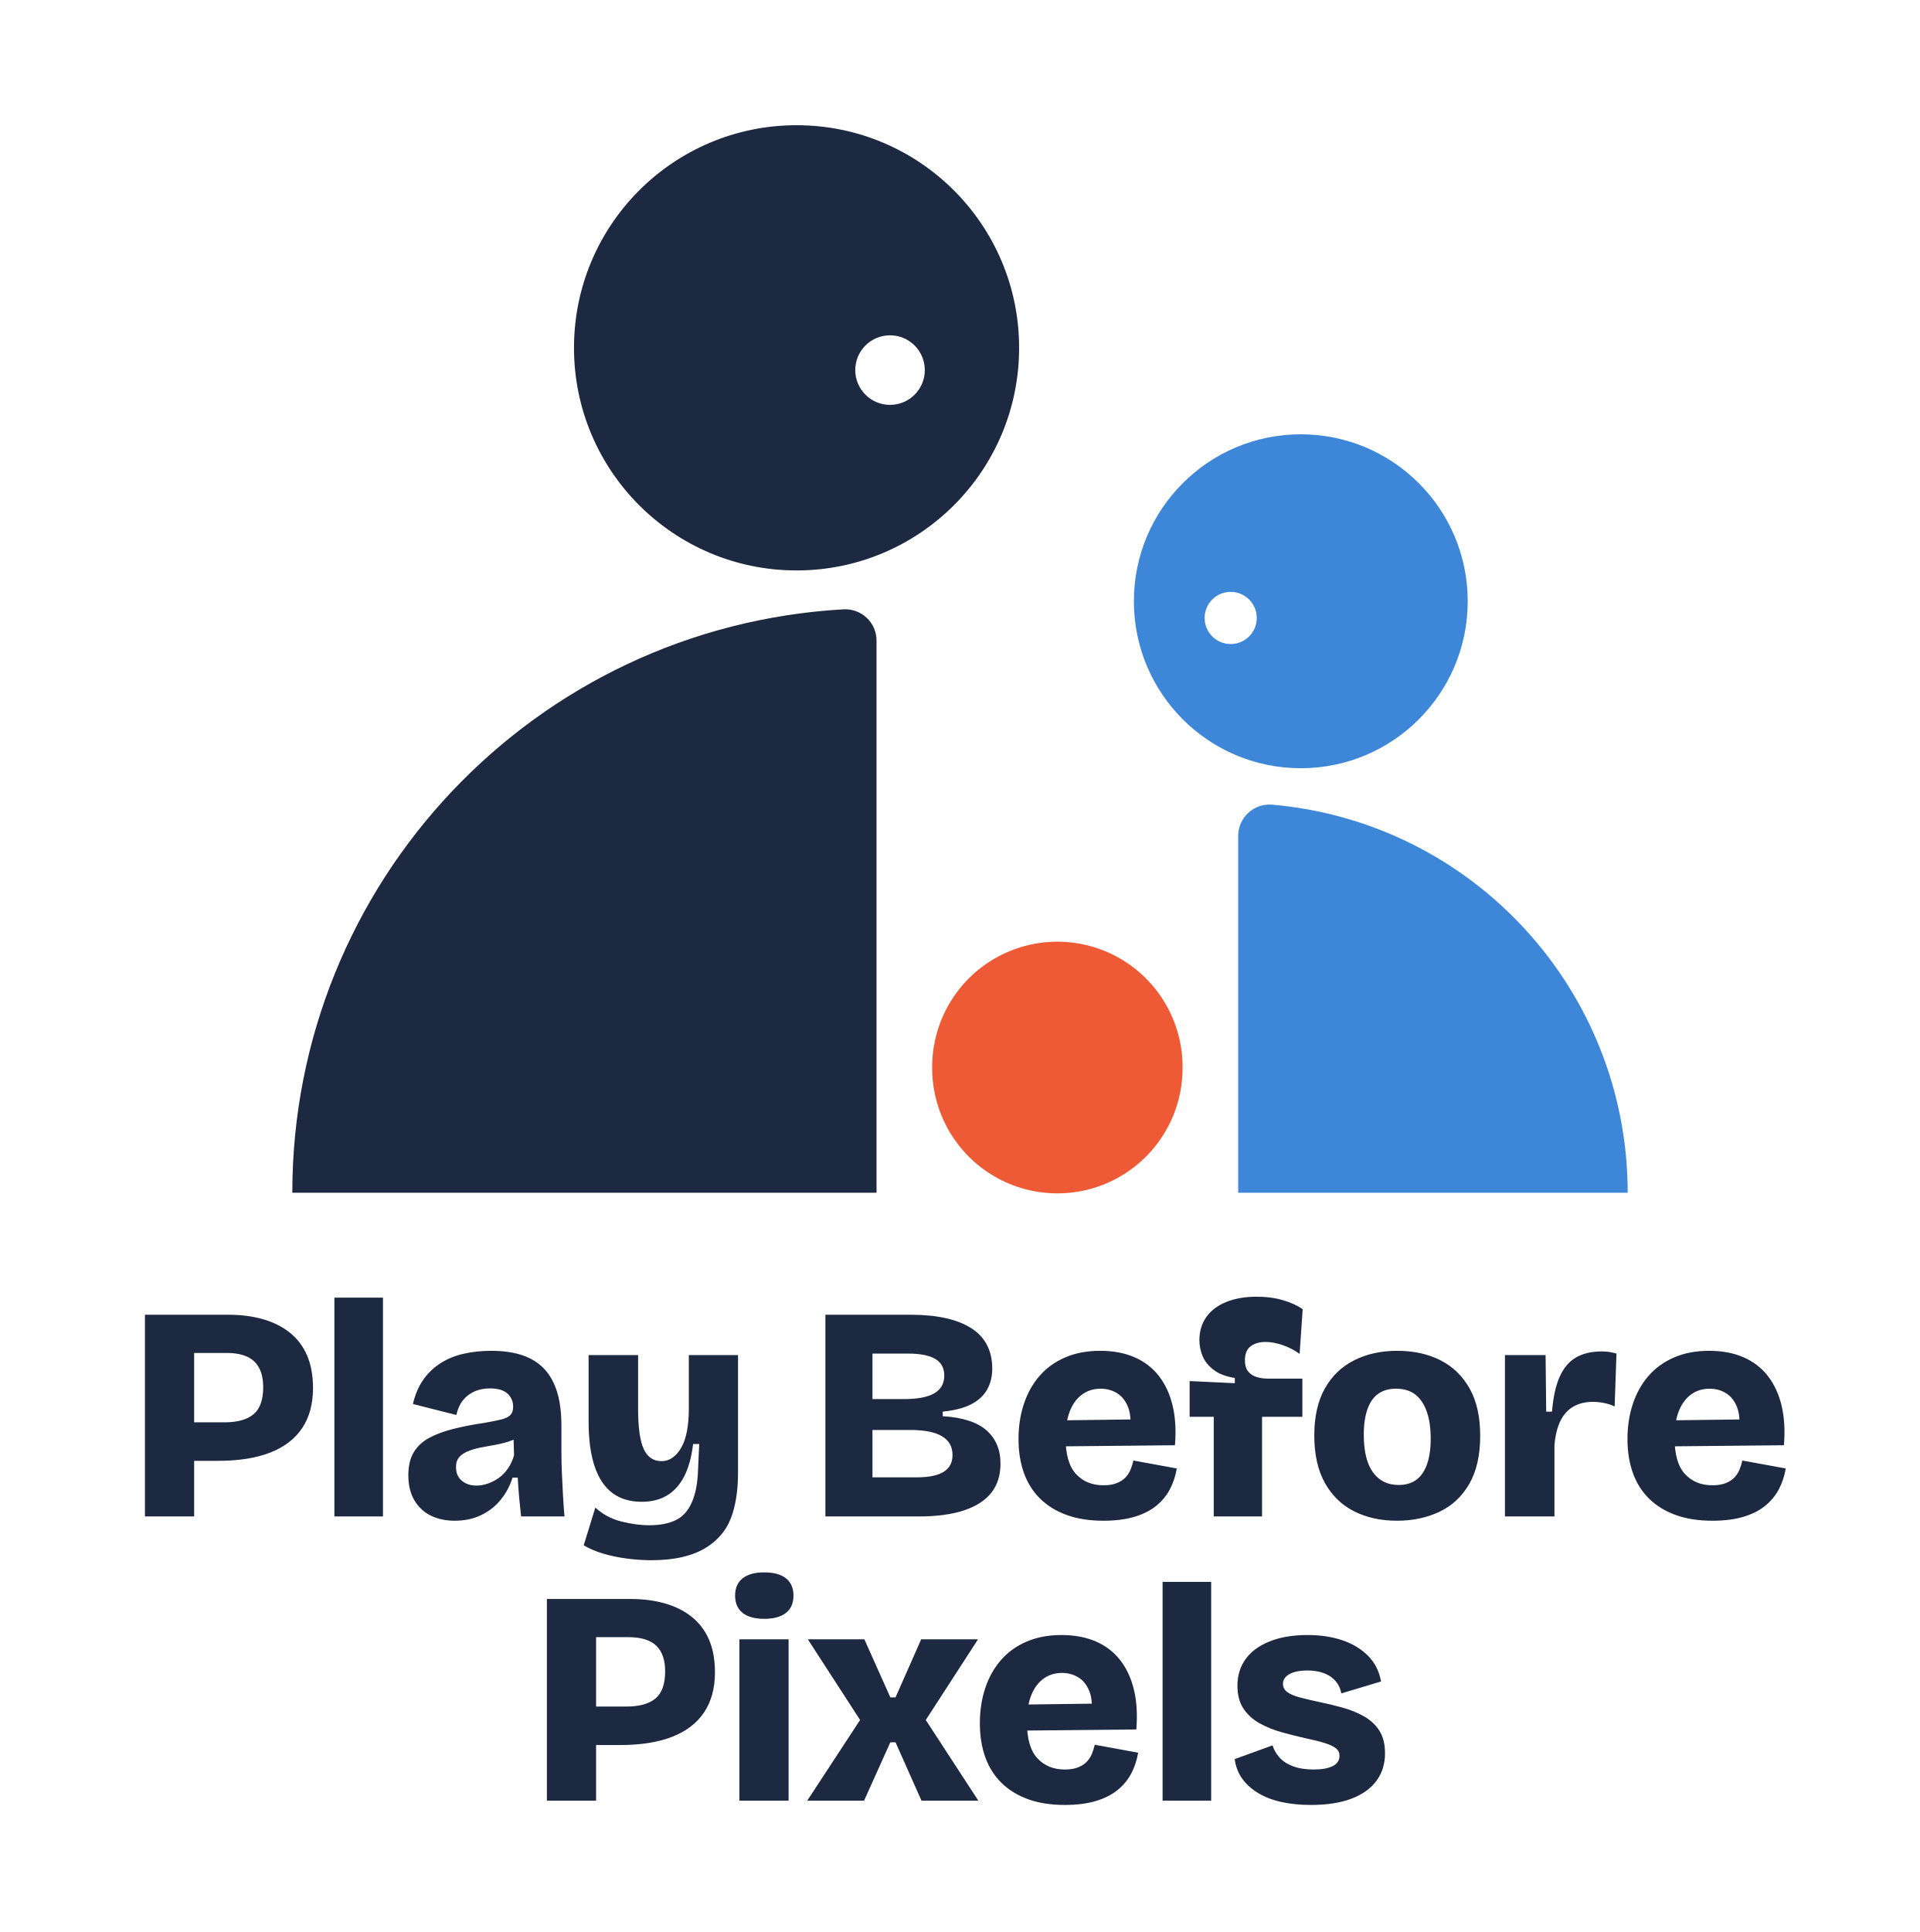
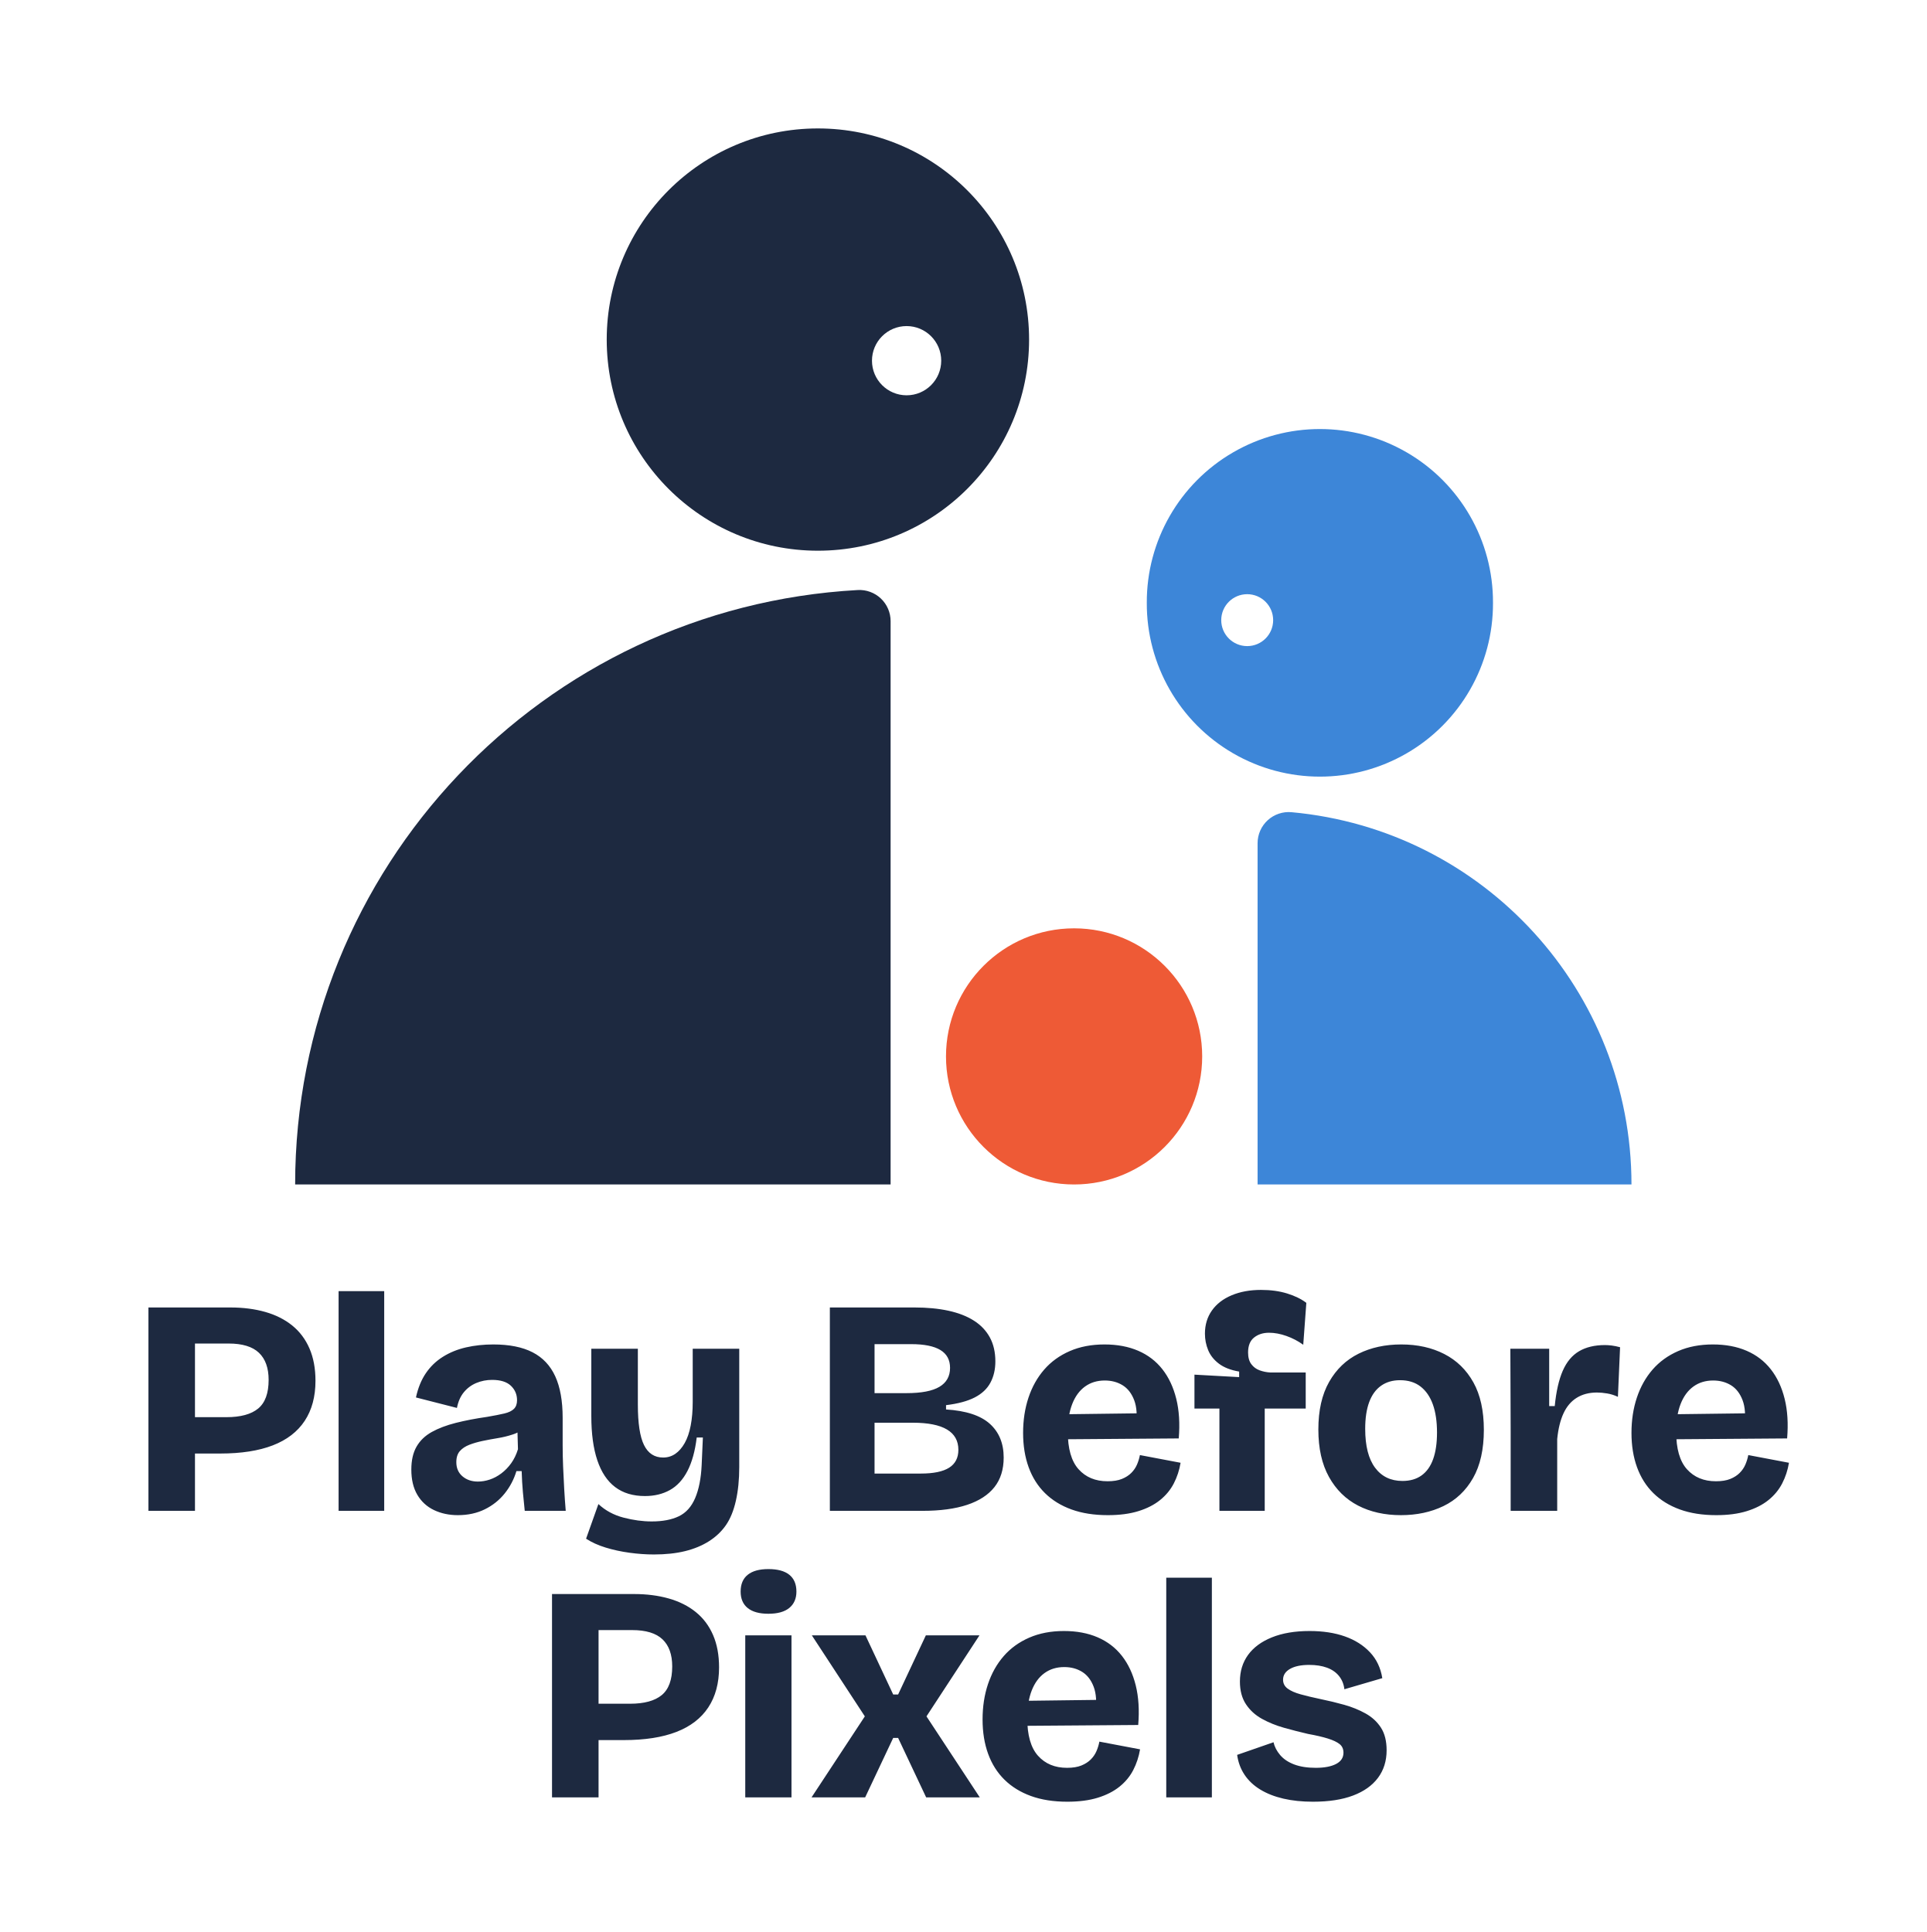
- <svg xmlns="http://www.w3.org/2000/svg" viewBox="-409.73 -409.73 6282.45 6321.71" width="994" height="1000" role="img" aria-label="Play Before Pixels">
-   <path class="a" fill="#1D2940" d="M2458.35 3493.06V1686.34A102.43 102.43 0 0 0 2350.12 1584.08A1912.05 1912.05 0 0 0 546.3 3493.06ZM1468.18 728.4A728.4 728.4 0 1 1 2924.98 728.4A728.4 728.4 0 1 1 1468.18 728.4ZM2388.7 801.24A113.81 113.81 0 1 0 2616.32 801.24A113.81 113.81 0 1 0 2388.7 801.24Z" />
-   <path class="c" fill="#3D86D8" d="M3642 3493.06V2325.27A102.43 102.43 0 0 1 3753.38 2223.24A1274.7 1274.7 0 0 1 4916.7 3493.06ZM3300.56 1557.68A546.3 546.3 0 1 1 4393.16 1557.68A546.3 546.3 0 1 1 3300.56 1557.68ZM3532.06 1612.31A85.36 85.36 0 1 0 3702.78 1612.31A85.36 85.36 0 1 0 3532.06 1612.31Z" />
-   <path class="b" fill="#EE5A36" d="M2640.45 3083.34A409.73 409.73 0 1 1 3459.9 3083.34A409.73 409.73 0 1 1 2640.45 3083.34Z" />
-   <path class="t" fill="#1D2940" d="M182 4370.26V4244.26H324Q388 4244.26 419.5 4217.76Q451 4191.26 451 4129.26Q451 4073.26 422 4045.26Q393 4017.26 331 4017.26H182V3892.26H337Q399 3892.26 450 3906.76Q501 3921.26 538 3950.76Q575 3980.26 594.5 4025.26Q614 4070.26 614 4132.26Q614 4210.26 578.5 4263.26Q543 4316.26 474 4343.26Q405 4370.26 303 4370.26ZM64 4552.26V3892.26H225V4552.26ZM684 4552.26V3836.26H843V4552.26ZM1078 4566.26Q1034 4566.26 1000 4549.76Q966 4533.26 946 4499.76Q926 4466.26 926 4417.26Q926 4371.26 944 4341.76Q962 4312.26 995 4294.76Q1028 4277.26 1073.5 4265.76Q1119 4254.26 1174 4246.26Q1208 4240.26 1229 4235.26Q1250 4230.26 1259.5 4220.76Q1269 4211.26 1269 4193.26Q1269 4167.26 1250.5 4150.26Q1232 4133.26 1193 4133.26Q1166 4133.26 1143.5 4142.76Q1121 4152.26 1105.5 4171.26Q1090 4190.26 1083 4220.26L941 4184.26Q952 4137.26 975 4104.76Q998 4072.26 1031.5 4050.76Q1065 4029.26 1107.5 4019.76Q1150 4010.26 1197 4010.26Q1277 4010.26 1327.5 4036.76Q1378 4063.26 1402.5 4117.26Q1427 4171.26 1427 4254.26V4337.26Q1427 4373.26 1428.5 4408.76Q1430 4444.26 1432 4480.26Q1434 4516.26 1437 4552.26H1295Q1292 4526.26 1289 4493.26Q1286 4460.26 1284 4425.26H1267Q1255 4464.26 1229 4496.76Q1203 4529.26 1164.5 4547.76Q1126 4566.26 1078 4566.26ZM1149 4451.26Q1167 4451.26 1186 4444.76Q1205 4438.26 1222 4426.26Q1239 4414.26 1252 4395.26Q1265 4376.26 1272 4352.26L1270 4284.26L1292 4288.26Q1276 4300.26 1254 4307.26Q1232 4314.26 1208.5 4318.26Q1185 4322.26 1162.5 4326.76Q1140 4331.26 1121.5 4338.76Q1103 4346.26 1092.5 4358.26Q1082 4370.26 1082 4391.26Q1082 4419.26 1101 4435.26Q1120 4451.26 1149 4451.26ZM1722 4695.46Q1684 4695.46 1643 4690.26Q1602 4685.06 1565 4674.26Q1528 4663.46 1500 4646.66L1538 4523.26Q1574 4556.26 1622.5 4568.66Q1671 4581.06 1715 4581.06Q1767 4581.06 1801.5 4564.16Q1836 4547.26 1854 4505.76Q1872 4464.26 1874 4403.26L1878 4315.26H1858Q1850 4381.26 1828 4422.76Q1806 4464.26 1771.5 4484.26Q1737 4504.26 1690 4504.26Q1632 4504.26 1593.5 4475.26Q1555 4446.26 1535.5 4387.76Q1516 4329.26 1516 4242.26V4024.26H1678V4201.26Q1678 4292.26 1696.5 4331.76Q1715 4371.26 1754 4371.26Q1775 4371.26 1791.5 4359.26Q1808 4347.26 1820 4325.76Q1832 4304.26 1838 4272.26Q1844 4240.26 1844 4200.26V4024.26H2005V4409.26Q2005 4470.26 1993.5 4519.26Q1982 4568.26 1959.5 4599.46Q1937 4630.66 1903.5 4652.26Q1870 4673.86 1824.5 4684.66Q1779 4695.46 1722 4695.46ZM2291 4552.26V3892.26H2571Q2633 3892.26 2682 3902.76Q2731 3913.26 2766 3934.76Q2801 3956.26 2819 3989.76Q2837 4023.26 2837 4068.26Q2837 4107.26 2820.5 4136.76Q2804 4166.26 2769 4184.76Q2734 4203.26 2675 4209.26V4224.26Q2773 4230.26 2818.5 4270.76Q2864 4311.26 2864 4379.26Q2864 4437.26 2833.5 4475.26Q2803 4513.26 2743.5 4532.76Q2684 4552.26 2596 4552.26ZM2445 4424.26H2590Q2649 4424.26 2678 4406.26Q2707 4388.26 2707 4351.26Q2707 4310.26 2672.5 4289.76Q2638 4269.26 2568 4269.26H2445ZM2445 4168.26H2547Q2615 4168.26 2647.5 4149.26Q2680 4130.26 2680 4091.26Q2680 4054.26 2650.5 4036.76Q2621 4019.26 2560 4019.26H2445ZM3201 4566.26Q3133 4566.26 3081.5 4547.76Q3030 4529.26 2994.5 4494.76Q2959 4460.26 2941 4410.76Q2923 4361.26 2923 4298.26Q2923 4237.26 2940.5 4184.26Q2958 4131.26 2992 4092.26Q3026 4053.26 3076 4031.76Q3126 4010.26 3190 4010.26Q3254 4010.26 3302.5 4031.26Q3351 4052.26 3382.5 4092.76Q3414 4133.26 3427.5 4190.26Q3441 4247.26 3435 4319.26L3028 4323.26V4238.26L3337 4234.26L3287 4276.26Q3294 4227.26 3282 4195.76Q3270 4164.26 3246 4149.26Q3222 4134.26 3192 4134.26Q3157 4134.26 3131 4153.26Q3105 4172.26 3091 4207.76Q3077 4243.26 3077 4294.26Q3077 4376.26 3111 4413.26Q3145 4450.26 3201 4450.26Q3227 4450.26 3244.5 4443.26Q3262 4436.26 3273 4424.76Q3284 4413.26 3290 4398.26Q3296 4383.26 3299 4369.26L3441 4395.26Q3435 4431.26 3419 4462.26Q3403 4493.26 3374.5 4516.76Q3346 4540.26 3303 4553.26Q3260 4566.26 3201 4566.26ZM3562 4552.26V4226.26H3483V4109.26L3631 4116.26V4099.26Q3588 4092.26 3562.5 4073.26Q3537 4054.26 3526 4028.76Q3515 4003.26 3515 3975.26Q3515 3931.26 3538 3899.26Q3561 3867.26 3603.5 3850.26Q3646 3833.26 3702 3833.26Q3750 3833.26 3789 3844.76Q3828 3856.26 3853 3874.26L3843 4020.26Q3818 4002.26 3788 3991.76Q3758 3981.26 3731 3981.26Q3702 3981.26 3683 3995.26Q3664 4009.26 3664 4041.26Q3664 4065.26 3675 4078.26Q3686 4091.26 3703 4096.26Q3720 4101.26 3739 4101.26H3852V4226.26H3720V4552.26ZM4162 4566.26Q4082 4566.26 4021 4535.26Q3960 4504.26 3925.5 4442.26Q3891 4380.26 3891 4287.26Q3891 4194.26 3926 4132.76Q3961 4071.26 4022.5 4040.76Q4084 4010.26 4162 4010.26Q4243 4010.26 4304 4041.26Q4365 4072.26 4399.5 4133.76Q4434 4195.26 4434 4288.26Q4434 4383.26 4398.5 4445.26Q4363 4507.26 4301 4536.76Q4239 4566.26 4162 4566.26ZM4167 4449.26Q4202 4449.26 4225 4432.26Q4248 4415.26 4260 4381.26Q4272 4347.26 4272 4298.26Q4272 4245.26 4259 4208.76Q4246 4172.26 4221.5 4153.26Q4197 4134.26 4158 4134.26Q4124 4134.26 4100.5 4150.76Q4077 4167.26 4065 4201.26Q4053 4235.26 4053 4285.26Q4053 4366.26 4083 4407.76Q4113 4449.26 4167 4449.26ZM4515 4552.26V4299.26V4024.26H4648L4650 4209.26H4669Q4675 4137.26 4694.5 4094.26Q4714 4051.26 4748 4031.76Q4782 4012.26 4833 4012.26Q4843 4012.26 4854.5 4013.76Q4866 4015.26 4880 4019.26L4874 4192.26Q4857 4184.26 4838 4180.76Q4819 4177.26 4803 4177.26Q4766 4177.26 4739 4192.76Q4712 4208.26 4696.5 4239.76Q4681 4271.26 4677 4319.26V4552.26ZM5194 4566.26Q5126 4566.26 5074.5 4547.76Q5023 4529.26 4987.5 4494.76Q4952 4460.26 4934 4410.76Q4916 4361.26 4916 4298.26Q4916 4237.26 4933.5 4184.26Q4951 4131.26 4985 4092.26Q5019 4053.26 5069 4031.76Q5119 4010.26 5183 4010.26Q5247 4010.26 5295.5 4031.26Q5344 4052.26 5375.5 4092.76Q5407 4133.26 5420.5 4190.26Q5434 4247.26 5428 4319.26L5021 4323.26V4238.26L5330 4234.26L5280 4276.26Q5287 4227.26 5275 4195.76Q5263 4164.26 5239 4149.26Q5215 4134.26 5185 4134.26Q5150 4134.26 5124 4153.26Q5098 4172.26 5084 4207.76Q5070 4243.26 5070 4294.26Q5070 4376.26 5104 4413.26Q5138 4450.26 5194 4450.26Q5220 4450.26 5237.5 4443.26Q5255 4436.26 5266 4424.76Q5277 4413.26 5283 4398.26Q5289 4383.26 5292 4369.26L5434 4395.26Q5428 4431.26 5412 4462.26Q5396 4493.26 5367.5 4516.76Q5339 4540.26 5296 4553.26Q5253 4566.26 5194 4566.26ZM1497.5 5300.26V5174.26H1639.5Q1703.5 5174.26 1735 5147.76Q1766.5 5121.26 1766.5 5059.26Q1766.5 5003.26 1737.5 4975.26Q1708.5 4947.26 1646.5 4947.26H1497.5V4822.26H1652.5Q1714.5 4822.26 1765.5 4836.76Q1816.5 4851.26 1853.5 4880.76Q1890.5 4910.26 1910 4955.26Q1929.5 5000.26 1929.5 5062.26Q1929.5 5140.26 1894 5193.26Q1858.5 5246.26 1789.5 5273.26Q1720.5 5300.26 1618.5 5300.26ZM1379.5 5482.26V4822.26H1540.5V5482.26ZM2009.5 5482.26V4954.26H2170.5V5482.26ZM2090.5 4887.26Q2044.5 4887.26 2020 4867.76Q1995.5 4848.26 1995.5 4811.26Q1995.5 4774.26 2020 4754.76Q2044.5 4735.26 2090.5 4735.26Q2137.5 4735.26 2162 4754.76Q2186.5 4774.26 2186.5 4811.26Q2186.5 4848.26 2162 4867.76Q2137.5 4887.26 2090.5 4887.26ZM2231.5 5482.26 2404.5 5218.26 2233.5 4954.26H2418.5L2503.5 5144.26H2520.5L2604.5 4954.26H2790.5L2619.5 5218.26L2791.5 5482.26H2605.5L2520.5 5291.26H2503.5L2417.5 5482.26ZM3074.5 5496.26Q3006.5 5496.26 2955 5477.76Q2903.5 5459.26 2868 5424.76Q2832.5 5390.26 2814.5 5340.76Q2796.5 5291.26 2796.5 5228.26Q2796.5 5167.26 2814 5114.26Q2831.5 5061.26 2865.5 5022.26Q2899.5 4983.26 2949.5 4961.76Q2999.5 4940.26 3063.5 4940.26Q3127.5 4940.26 3176 4961.26Q3224.5 4982.26 3256 5022.76Q3287.5 5063.26 3301 5120.26Q3314.5 5177.26 3308.5 5249.26L2901.5 5253.26V5168.26L3210.5 5164.26L3160.5 5206.26Q3167.5 5157.26 3155.5 5125.76Q3143.5 5094.26 3119.5 5079.26Q3095.5 5064.26 3065.5 5064.26Q3030.5 5064.26 3004.5 5083.26Q2978.5 5102.26 2964.5 5137.76Q2950.5 5173.26 2950.5 5224.26Q2950.5 5306.26 2984.5 5343.26Q3018.5 5380.26 3074.5 5380.26Q3100.5 5380.26 3118 5373.26Q3135.5 5366.26 3146.5 5354.76Q3157.5 5343.26 3163.5 5328.26Q3169.5 5313.26 3172.5 5299.26L3314.5 5325.26Q3308.5 5361.26 3292.5 5392.26Q3276.5 5423.26 3248 5446.76Q3219.5 5470.26 3176.5 5483.26Q3133.5 5496.26 3074.5 5496.26ZM3394.5 5482.26V4766.26H3553.5V5482.26ZM3880.5 5496.26Q3827.5 5496.26 3784 5486.76Q3740.5 5477.26 3708 5457.76Q3675.5 5438.26 3655.5 5410.76Q3635.5 5383.26 3630.5 5346.26L3754.5 5301.26Q3760.5 5322.26 3777 5340.76Q3793.5 5359.26 3821.5 5369.76Q3849.5 5380.26 3889.5 5380.26Q3928.5 5380.26 3951 5369.26Q3973.5 5358.26 3973.5 5335.26Q3973.5 5320.26 3961.5 5310.76Q3949.5 5301.26 3925.5 5293.76Q3901.5 5286.26 3863.5 5278.26Q3823.5 5269.26 3784 5258.26Q3744.5 5247.26 3711.5 5228.76Q3678.5 5210.26 3659 5180.76Q3639.5 5151.26 3639.5 5106.26Q3639.5 5056.26 3666 5019.26Q3692.5 4982.26 3744.5 4961.26Q3796.5 4940.26 3868.5 4940.26Q3933.5 4940.26 3984 4957.76Q4034.5 4975.26 4067.5 5008.76Q4100.5 5042.26 4109.5 5092.26L3979.5 5131.26Q3975.5 5108.26 3961 5091.26Q3946.5 5074.26 3923 5065.26Q3899.5 5056.26 3868.5 5056.26Q3830.5 5056.26 3809.5 5068.26Q3788.5 5080.26 3788.5 5100.26Q3788.5 5116.26 3802.5 5126.76Q3816.5 5137.26 3843 5144.26Q3869.5 5151.26 3906.5 5159.26Q3945.5 5167.26 3983.5 5177.76Q4021.5 5188.26 4053.5 5206.26Q4085.5 5224.26 4104 5253.26Q4122.5 5282.26 4122.5 5327.26Q4122.5 5379.26 4094.5 5417.26Q4066.5 5455.26 4012.5 5475.76Q3958.5 5496.26 3880.5 5496.26Z" />
+ <svg xmlns="http://www.w3.org/2000/svg" viewBox="-415.63 -415.63 6251.25 6267.67" width="997" height="1000" role="img" aria-label="Play Before Pixels">
+   <path class="a" fill="#1D2940" d="M2474.1 3427.22V1599.01A101.1 101.1 0 0 0 2367.42 1498.06A1932.1 1932.1 0 0 0 542 3427.22ZM1552.98 685.22A685.22 685.22 0 1 1 2923.43 685.22A685.22 685.22 0 1 1 1552.98 685.22ZM2413.67 753.75A112.33 112.33 0 1 0 2638.33 753.75A112.33 112.33 0 1 0 2413.67 753.75Z" />
+   <path class="c" fill="#3D86D8" d="M3664.82 3427.22V2319.74A101.1 101.1 0 0 1 3775.11 2219.06A1213.18 1213.18 0 0 1 4878 3427.22ZM3305.36 1539.61A561.66 561.66 0 1 1 4428.67 1539.61A561.66 561.66 0 1 1 3305.36 1539.61ZM3546.87 1595.78A84.25 84.25 0 1 0 3715.37 1595.78A84.25 84.25 0 1 0 3546.87 1595.78Z" />
+   <path class="b" fill="#EE5A36" d="M2653.83 3011.59A415.63 415.63 0 1 1 3485.09 3011.59A415.63 415.63 0 1 1 2653.83 3011.59Z" />
+   <path class="t" fill="#1D2940" d="M174 4300.42V4182.42H319Q388 4182.42 422 4154.42Q456 4126.42 456 4061.42Q456 4003.42 424.5 3973.42Q393 3943.42 326 3943.42H174V3826.42H332Q394 3826.42 445 3840.92Q496 3855.42 532.5 3884.92Q569 3914.42 588.5 3959.42Q608 4004.42 608 4064.42Q608 4141.42 573 4194.42Q538 4247.42 469.5 4273.92Q401 4300.42 299 4300.42ZM66 4486.42V3826.42H217V4486.42ZM683 4486.42V3773.42H831V4486.42ZM1070 4500.42Q1027 4500.42 992.5 4483.92Q958 4467.42 938.5 4434.42Q919 4401.42 919 4352.42Q919 4307.42 936 4277.92Q953 4248.42 985.5 4230.42Q1018 4212.42 1063.5 4200.92Q1109 4189.42 1165 4181.42Q1200 4175.42 1221 4170.42Q1242 4165.42 1252 4155.42Q1262 4145.42 1262 4127.42Q1262 4099.42 1242 4080.42Q1222 4061.42 1181 4061.42Q1154 4061.42 1130 4071.42Q1106 4081.42 1089.5 4101.42Q1073 4121.42 1067 4152.42L934 4118.42Q944 4072.42 966 4039.92Q988 4007.42 1021.5 3986.42Q1055 3965.42 1096.5 3955.92Q1138 3946.42 1185 3946.42Q1263 3946.42 1312.5 3971.92Q1362 3997.42 1386 4049.92Q1410 4102.42 1410 4184.42V4272.42Q1410 4307.42 1411.5 4343.42Q1413 4379.42 1415 4414.92Q1417 4450.42 1420 4486.42H1287Q1284 4459.42 1281 4425.92Q1278 4392.42 1277 4357.42H1260Q1248 4397.42 1222 4429.92Q1196 4462.42 1157.5 4481.42Q1119 4500.42 1070 4500.42ZM1135 4391.42Q1154 4391.42 1173.5 4384.92Q1193 4378.42 1211 4364.92Q1229 4351.42 1243 4331.92Q1257 4312.42 1265 4286.42L1263 4215.42L1286 4218.42Q1270 4231.42 1247 4238.92Q1224 4246.42 1199.5 4250.42Q1175 4254.42 1151 4259.42Q1127 4264.42 1107.5 4271.92Q1088 4279.42 1076.5 4292.42Q1065 4305.42 1065 4328.42Q1065 4357.42 1085 4374.42Q1105 4391.42 1135 4391.42ZM1706 4628.02Q1668 4628.02 1627 4622.42Q1586 4616.82 1549.5 4605.62Q1513 4594.42 1486 4576.82L1526 4464.42Q1560 4496.02 1607.5 4508.42Q1655 4520.82 1699 4520.82Q1752 4520.82 1787 4504.02Q1822 4487.22 1840 4444.82Q1858 4402.42 1861 4338.42L1865 4248.42H1845Q1837 4314.42 1815 4356.92Q1793 4399.42 1758 4418.92Q1723 4438.42 1677 4438.42Q1619 4438.42 1580.5 4409.42Q1542 4380.42 1522.5 4322.42Q1503 4264.42 1503 4178.42V3960.42H1654V4141.42Q1654 4232.42 1674 4272.92Q1694 4313.42 1736 4313.42Q1758 4313.42 1775.5 4301.42Q1793 4289.42 1806 4266.42Q1819 4243.42 1825.5 4209.42Q1832 4175.42 1832 4133.42V3960.42H1983V4344.42Q1983 4405.42 1972 4453.92Q1961 4502.42 1939.5 4533.22Q1918 4564.02 1884.5 4585.22Q1851 4606.42 1807 4617.22Q1763 4628.02 1706 4628.02ZM2277 4486.42V3826.42H2552Q2613 3826.42 2661.5 3836.92Q2710 3847.42 2744 3868.92Q2778 3890.42 2796 3923.42Q2814 3956.42 2814 4001.42Q2814 4040.42 2798 4070.42Q2782 4100.42 2747 4118.42Q2712 4136.42 2654 4143.42V4157.42Q2751 4163.42 2796 4203.92Q2841 4244.42 2841 4313.42Q2841 4371.42 2811 4409.42Q2781 4447.42 2722.5 4466.92Q2664 4486.42 2577 4486.42ZM2422 4365.42H2572Q2634 4365.42 2664 4346.42Q2694 4327.42 2694 4288.42Q2694 4244.42 2657 4222.42Q2620 4200.42 2546 4200.42H2422ZM2422 4104.42H2526Q2598 4104.42 2632.5 4083.92Q2667 4063.42 2667 4022.42Q2667 3983.42 2635.5 3964.42Q2604 3945.42 2541 3945.42H2422ZM3179 4500.42Q3112 4500.42 3061 4481.92Q3010 4463.42 2975 4428.92Q2940 4394.42 2922 4344.92Q2904 4295.42 2904 4233.42Q2904 4171.42 2921.5 4118.92Q2939 4066.42 2972.5 4027.92Q3006 3989.42 3055.5 3967.92Q3105 3946.42 3168 3946.42Q3230 3946.42 3277.5 3966.92Q3325 3987.42 3356 4026.92Q3387 4066.42 3401 4122.92Q3415 4179.42 3409 4251.42L3002 4254.42V4173.42L3317 4169.42L3270 4211.42Q3277 4160.42 3264.5 4127.42Q3252 4094.42 3227 4078.92Q3202 4063.42 3169 4063.42Q3132 4063.42 3105 4082.92Q3078 4102.42 3063.5 4139.42Q3049 4176.42 3049 4229.42Q3049 4312.42 3084 4351.42Q3119 4390.42 3178 4390.42Q3206 4390.42 3224.5 4382.92Q3243 4375.42 3255 4363.42Q3267 4351.42 3273.5 4336.42Q3280 4321.42 3283 4305.42L3415 4330.42Q3409 4366.42 3393 4397.42Q3377 4428.42 3348.5 4451.42Q3320 4474.42 3278 4487.42Q3236 4500.42 3179 4500.42ZM3541 4486.42V4154.42H3460V4044.42L3605 4052.42V4034.42Q3564 4027.42 3539.5 4008.92Q3515 3990.42 3504.5 3964.92Q3494 3939.42 3494 3911.42Q3494 3868.42 3516.5 3836.42Q3539 3804.42 3580.5 3786.92Q3622 3769.42 3676 3769.42Q3723 3769.42 3760.5 3780.92Q3798 3792.42 3823 3811.42L3813 3947.42Q3788 3929.42 3758.5 3918.92Q3729 3908.42 3702 3908.42Q3673 3908.42 3653.5 3923.92Q3634 3939.42 3634 3972.42Q3634 3996.42 3644.5 4010.42Q3655 4024.42 3671.5 4030.42Q3688 4036.42 3706 4037.42H3821V4154.42H3688V4486.42ZM4130 4500.42Q4051 4500.42 3991 4469.42Q3931 4438.42 3896.5 4376.42Q3862 4314.42 3862 4222.42Q3862 4129.42 3897 4067.92Q3932 4006.42 3992.5 3976.42Q4053 3946.42 4131 3946.42Q4210 3946.42 4270.5 3977.42Q4331 4008.42 4365 4069.42Q4399 4130.42 4399 4223.42Q4399 4318.42 4364 4379.92Q4329 4441.42 4268 4470.92Q4207 4500.42 4130 4500.42ZM4135 4389.42Q4172 4389.42 4197 4371.42Q4222 4353.42 4234.5 4318.42Q4247 4283.42 4247 4232.42Q4247 4178.42 4233.5 4140.92Q4220 4103.42 4193.5 4082.92Q4167 4062.42 4127 4062.42Q4091 4062.42 4065.5 4080.42Q4040 4098.42 4027 4133.42Q4014 4168.42 4014 4220.42Q4014 4303.42 4046 4346.42Q4078 4389.42 4135 4389.42ZM4486 4486.42V4230.42L4485 3960.42H4611V4146.42H4629Q4636 4075.42 4655 4031.92Q4674 3988.42 4708 3968.42Q4742 3948.42 4792 3948.42Q4802 3948.42 4814 3949.92Q4826 3951.42 4841 3955.42L4834 4116.42Q4817 4108.42 4799 4105.42Q4781 4102.42 4766 4102.42Q4728 4102.42 4700.5 4119.42Q4673 4136.42 4657.5 4169.92Q4642 4203.42 4637 4253.42V4486.42ZM5153 4500.42Q5086 4500.42 5035 4481.92Q4984 4463.42 4949 4428.92Q4914 4394.42 4896 4344.92Q4878 4295.42 4878 4233.42Q4878 4171.42 4895.5 4118.92Q4913 4066.42 4946.5 4027.92Q4980 3989.42 5029.5 3967.92Q5079 3946.42 5142 3946.42Q5204 3946.42 5251.5 3966.92Q5299 3987.42 5330 4026.92Q5361 4066.42 5375 4122.92Q5389 4179.42 5383 4251.42L4976 4254.42V4173.42L5291 4169.42L5244 4211.42Q5251 4160.42 5238.5 4127.42Q5226 4094.42 5201 4078.92Q5176 4063.42 5143 4063.42Q5106 4063.42 5079 4082.92Q5052 4102.42 5037.5 4139.42Q5023 4176.42 5023 4229.42Q5023 4312.42 5058 4351.42Q5093 4390.42 5152 4390.42Q5180 4390.42 5198.5 4382.92Q5217 4375.42 5229 4363.42Q5241 4351.42 5247.5 4336.42Q5254 4321.42 5257 4305.42L5389 4330.42Q5383 4366.42 5367 4397.42Q5351 4428.42 5322.5 4451.42Q5294 4474.42 5252 4487.42Q5210 4500.42 5153 4500.42ZM1483.5 5230.42V5112.42H1628.5Q1697.5 5112.42 1731.5 5084.42Q1765.5 5056.42 1765.5 4991.42Q1765.5 4933.42 1734 4903.42Q1702.5 4873.42 1635.5 4873.42H1483.5V4756.42H1641.5Q1703.5 4756.42 1754.5 4770.92Q1805.5 4785.42 1842 4814.92Q1878.5 4844.42 1898 4889.42Q1917.5 4934.42 1917.5 4994.42Q1917.5 5071.42 1882.5 5124.42Q1847.5 5177.42 1779 5203.92Q1710.5 5230.42 1608.5 5230.42ZM1375.5 5416.42V4756.42H1526.5V5416.42ZM2002.5 5416.42V4890.42H2152.5V5416.42ZM2077.5 4820.42Q2033.5 4820.42 2010.5 4801.92Q1987.5 4783.42 1987.5 4748.42Q1987.5 4712.42 2010.5 4693.92Q2033.5 4675.42 2077.5 4675.42Q2122.5 4675.42 2145.5 4693.92Q2168.5 4712.42 2168.5 4748.42Q2168.5 4782.42 2145.5 4801.42Q2122.5 4820.42 2077.5 4820.42ZM2217.5 5416.42 2390.5 5153.42 2218.5 4890.42H2392.5L2482.5 5082.42H2498.5L2588.5 4890.42H2762.5L2590.5 5153.42L2763.5 5416.42H2589.5L2498.5 5223.42H2482.5L2391.5 5416.42ZM3047.5 5430.42Q2980.5 5430.42 2929.5 5411.92Q2878.5 5393.42 2843.5 5358.92Q2808.5 5324.42 2790.5 5274.92Q2772.5 5225.42 2772.5 5163.42Q2772.5 5101.42 2790 5048.92Q2807.5 4996.42 2841 4957.92Q2874.5 4919.42 2924 4897.92Q2973.5 4876.42 3036.5 4876.42Q3098.5 4876.42 3146 4896.92Q3193.5 4917.42 3224.5 4956.92Q3255.5 4996.42 3269.5 5052.92Q3283.5 5109.42 3277.5 5181.42L2870.5 5184.42V5103.42L3185.5 5099.42L3138.5 5141.42Q3145.5 5090.42 3133 5057.42Q3120.5 5024.42 3095.5 5008.92Q3070.5 4993.42 3037.5 4993.42Q3000.5 4993.42 2973.5 5012.92Q2946.5 5032.42 2932 5069.42Q2917.5 5106.42 2917.5 5159.42Q2917.5 5242.42 2952.5 5281.42Q2987.5 5320.42 3046.5 5320.42Q3074.5 5320.42 3093 5312.92Q3111.5 5305.42 3123.5 5293.42Q3135.5 5281.42 3142 5266.42Q3148.5 5251.42 3151.5 5235.42L3283.5 5260.42Q3277.5 5296.42 3261.5 5327.42Q3245.5 5358.42 3217 5381.42Q3188.5 5404.42 3146.5 5417.42Q3104.5 5430.42 3047.5 5430.42ZM3368.5 5416.42V4703.42H3516.5V5416.42ZM3844.5 5430.42Q3791.5 5430.42 3748.5 5420.42Q3705.5 5410.42 3673.5 5390.92Q3641.5 5371.42 3622.5 5342.92Q3603.5 5314.42 3598.5 5278.42L3716.5 5237.42Q3721.5 5259.42 3738 5278.92Q3754.5 5298.42 3783.5 5309.42Q3812.5 5320.42 3853.5 5320.42Q3895.5 5320.42 3919.5 5307.92Q3943.5 5295.42 3943.5 5271.42Q3943.5 5253.42 3931 5243.42Q3918.5 5233.42 3893 5225.42Q3867.5 5217.42 3828.5 5210.42Q3789.5 5201.42 3750.5 5190.42Q3711.5 5179.42 3679 5161.42Q3646.5 5143.42 3627 5113.92Q3607.5 5084.42 3607.5 5040.42Q3607.5 4990.42 3634 4953.92Q3660.5 4917.42 3711.5 4896.92Q3762.5 4876.42 3833.5 4876.42Q3898.5 4876.42 3948 4893.92Q3997.5 4911.42 4029.5 4945.42Q4061.5 4979.42 4069.5 5029.42L3946.5 5065.42Q3943.5 5040.42 3929 5022.42Q3914.5 5004.42 3890 4995.42Q3865.5 4986.42 3832.5 4986.42Q3792.5 4986.42 3770 4999.42Q3747.5 5012.42 3747.5 5034.42Q3747.5 5052.42 3762.5 5063.42Q3777.5 5074.42 3804.5 5081.92Q3831.5 5089.42 3869.5 5097.42Q3908.5 5105.42 3946 5115.92Q3983.5 5126.42 4015 5143.92Q4046.5 5161.42 4065 5189.92Q4083.5 5218.42 4083.5 5263.42Q4083.5 5315.42 4055.5 5352.92Q4027.5 5390.42 3974.5 5410.42Q3921.5 5430.42 3844.5 5430.42Z" />
</svg>
